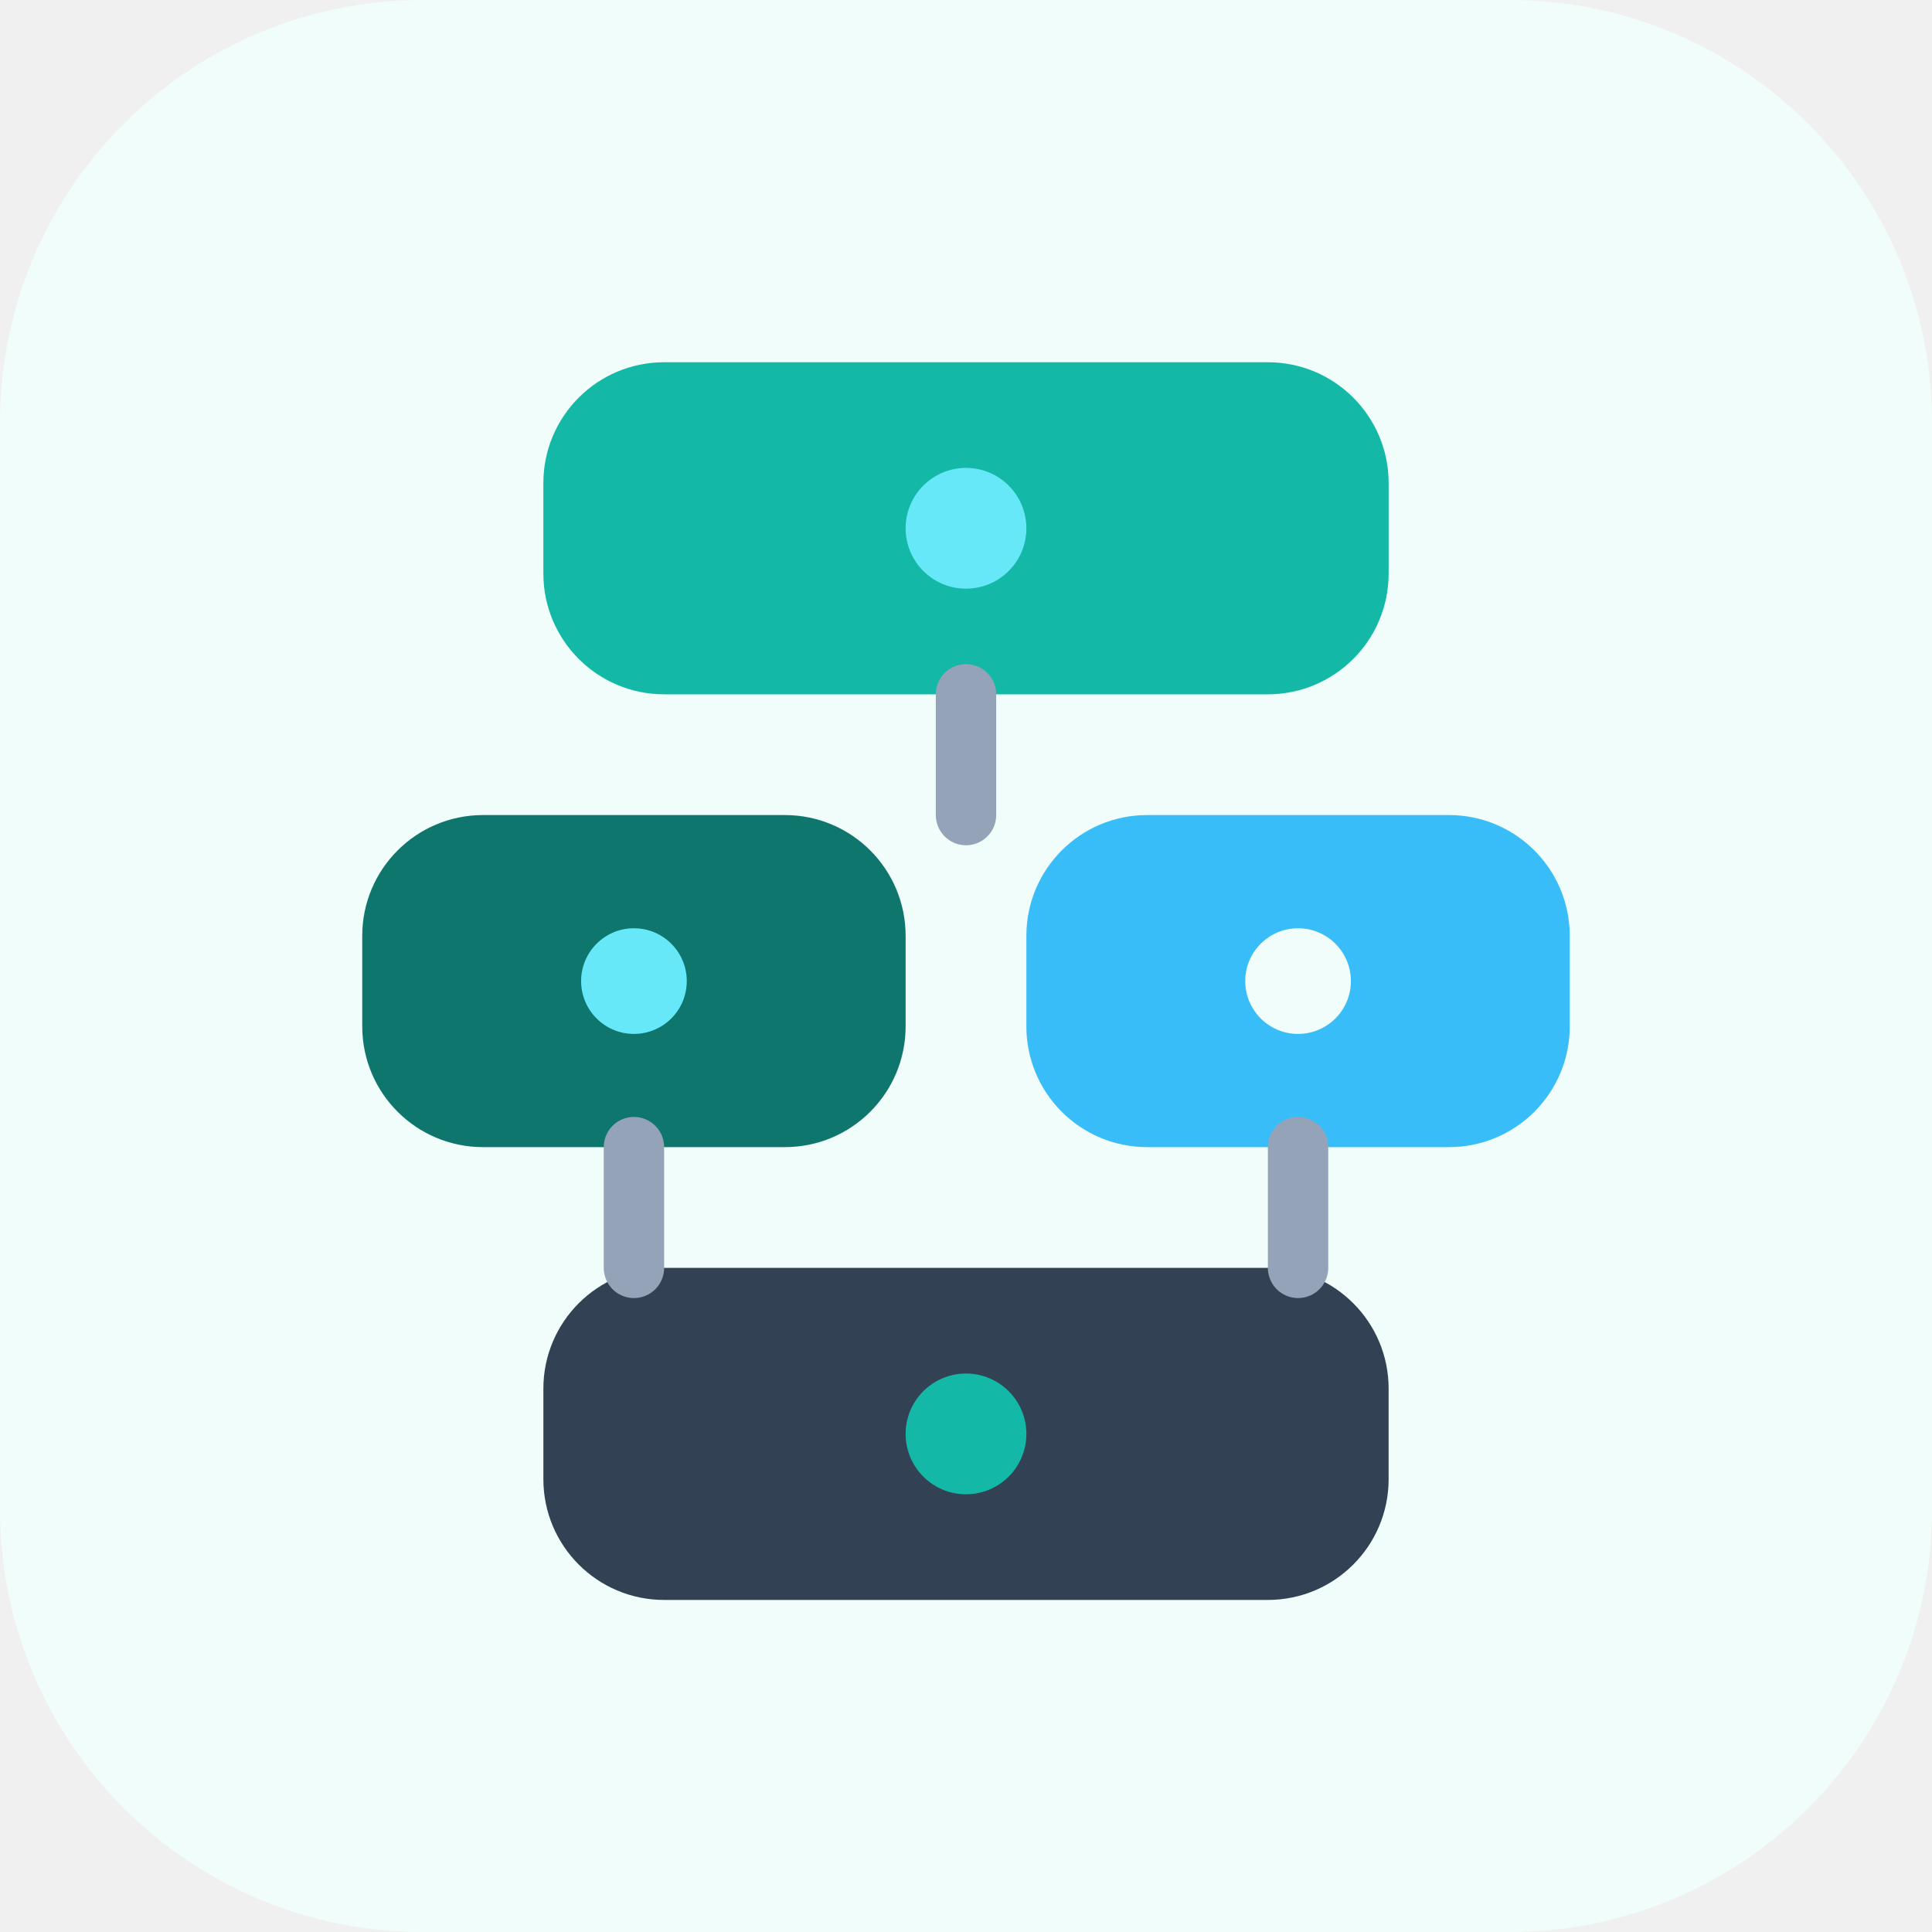
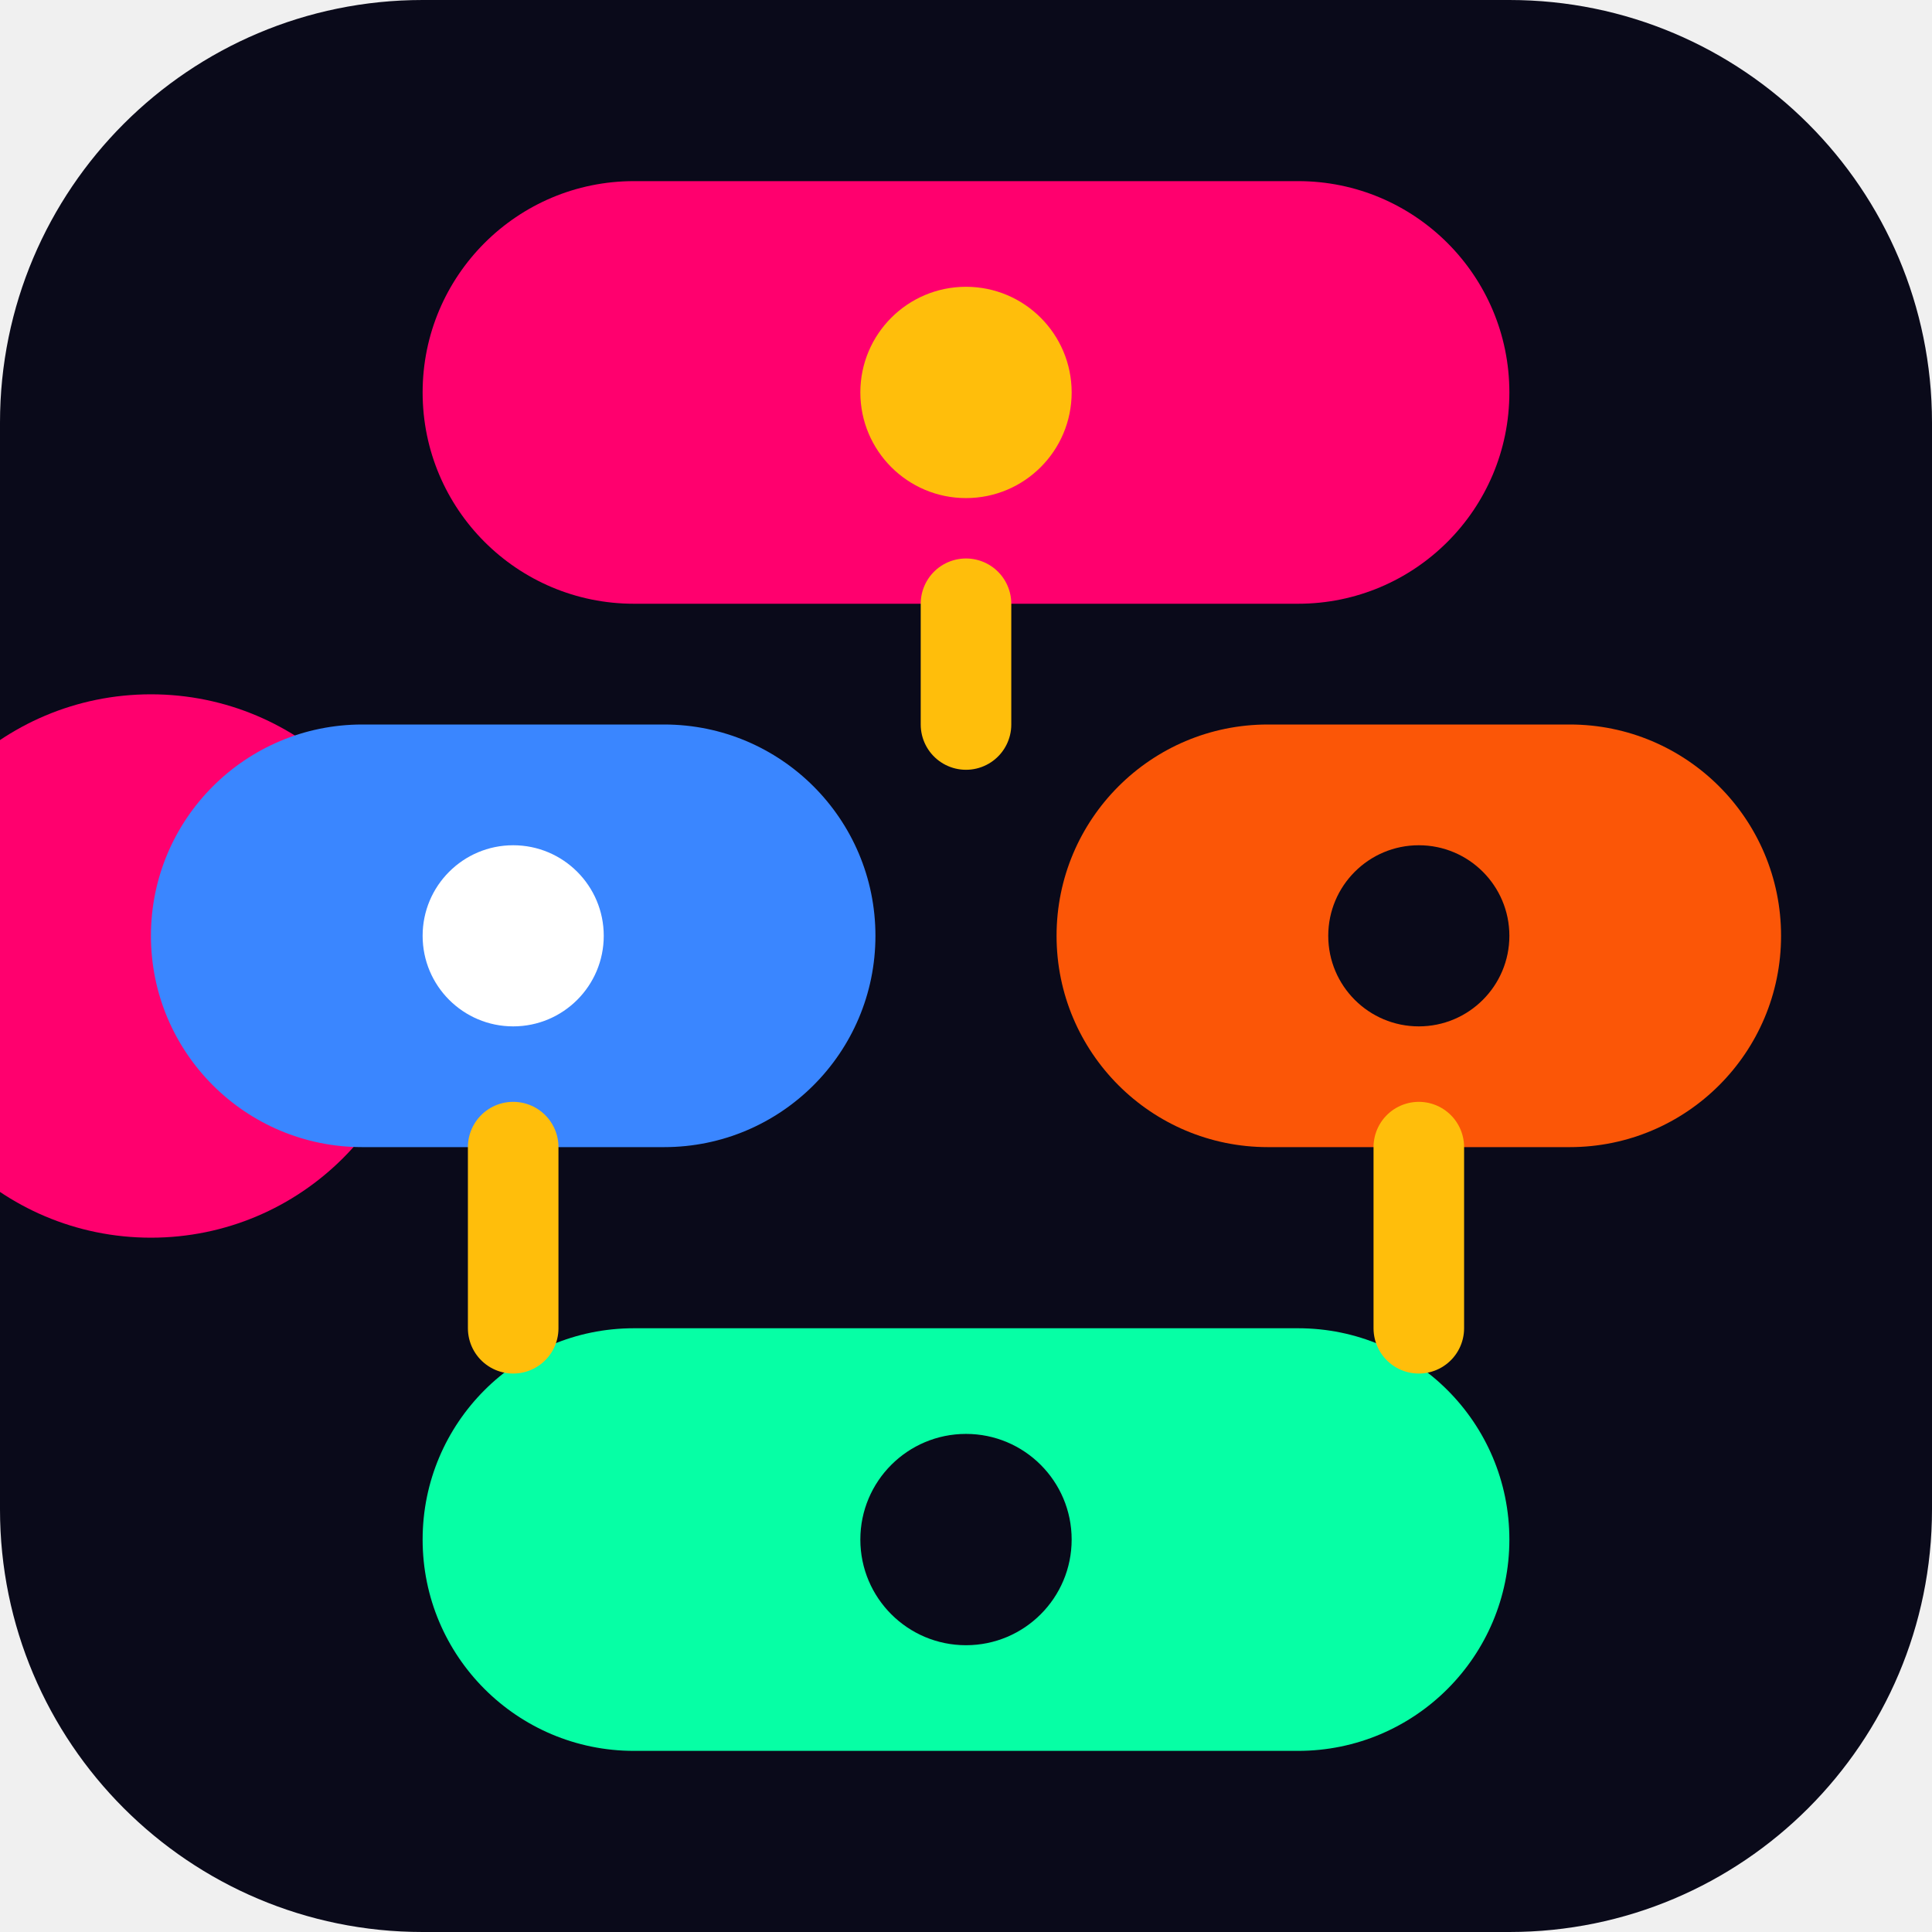
<svg xmlns="http://www.w3.org/2000/svg" viewBox="0 0 128 128" fill="none">
-   <rect width="128" height="128" rx="28" fill="#f0fdfa" />
-   <rect x="36" y="24" width="56" height="22" rx="8" fill="#14b8a6" />
-   <rect x="24" y="54" width="36" height="22" rx="8" fill="#0f766e" />
-   <rect x="68" y="54" width="36" height="22" rx="8" fill="#38bdf8" />
-   <rect x="36" y="84" width="56" height="22" rx="8" fill="#334155" />
-   <path d="M64 46v8M42 76v8M86 76v8" stroke="#94a3b8" stroke-width="4" stroke-linecap="round" />
-   <circle cx="64" cy="35" r="4" fill="#67e8f9" />
-   <circle cx="42" cy="65" r="3.5" fill="#67e8f9" />
-   <circle cx="86" cy="65" r="3.5" fill="#f0fdfa" />
-   <circle cx="64" cy="95" r="4" fill="#14b8a6" />
+   <rect width="128" height="128" rx="28" fill="#0A0A1A" />
+   <circle cx="10" cy="64" r="18" fill="#FF006E" />
+   <rect x="28" y="12" width="72" height="28" rx="14" fill="#FF006E" />
+   <rect x="10" y="48" width="48" height="28" rx="14" fill="#3A86FF" />
+   <rect x="70" y="48" width="48" height="28" rx="14" fill="#FB5607" />
+   <rect x="28" y="88" width="72" height="28" rx="14" fill="#06FFA5" />
+   <path d="M64 40v8M34 76v12M94 76v12" stroke="#FFBE0B" stroke-width="6" stroke-linecap="round" />
+   <circle cx="64" cy="26" r="7" fill="#FFBE0B" />
+   <circle cx="34" cy="62" r="6" fill="#FFFFFF" />
+   <circle cx="94" cy="62" r="6" fill="#0A0A1A" />
+   <circle cx="64" cy="102" r="7" fill="#0A0A1A" />
</svg>
